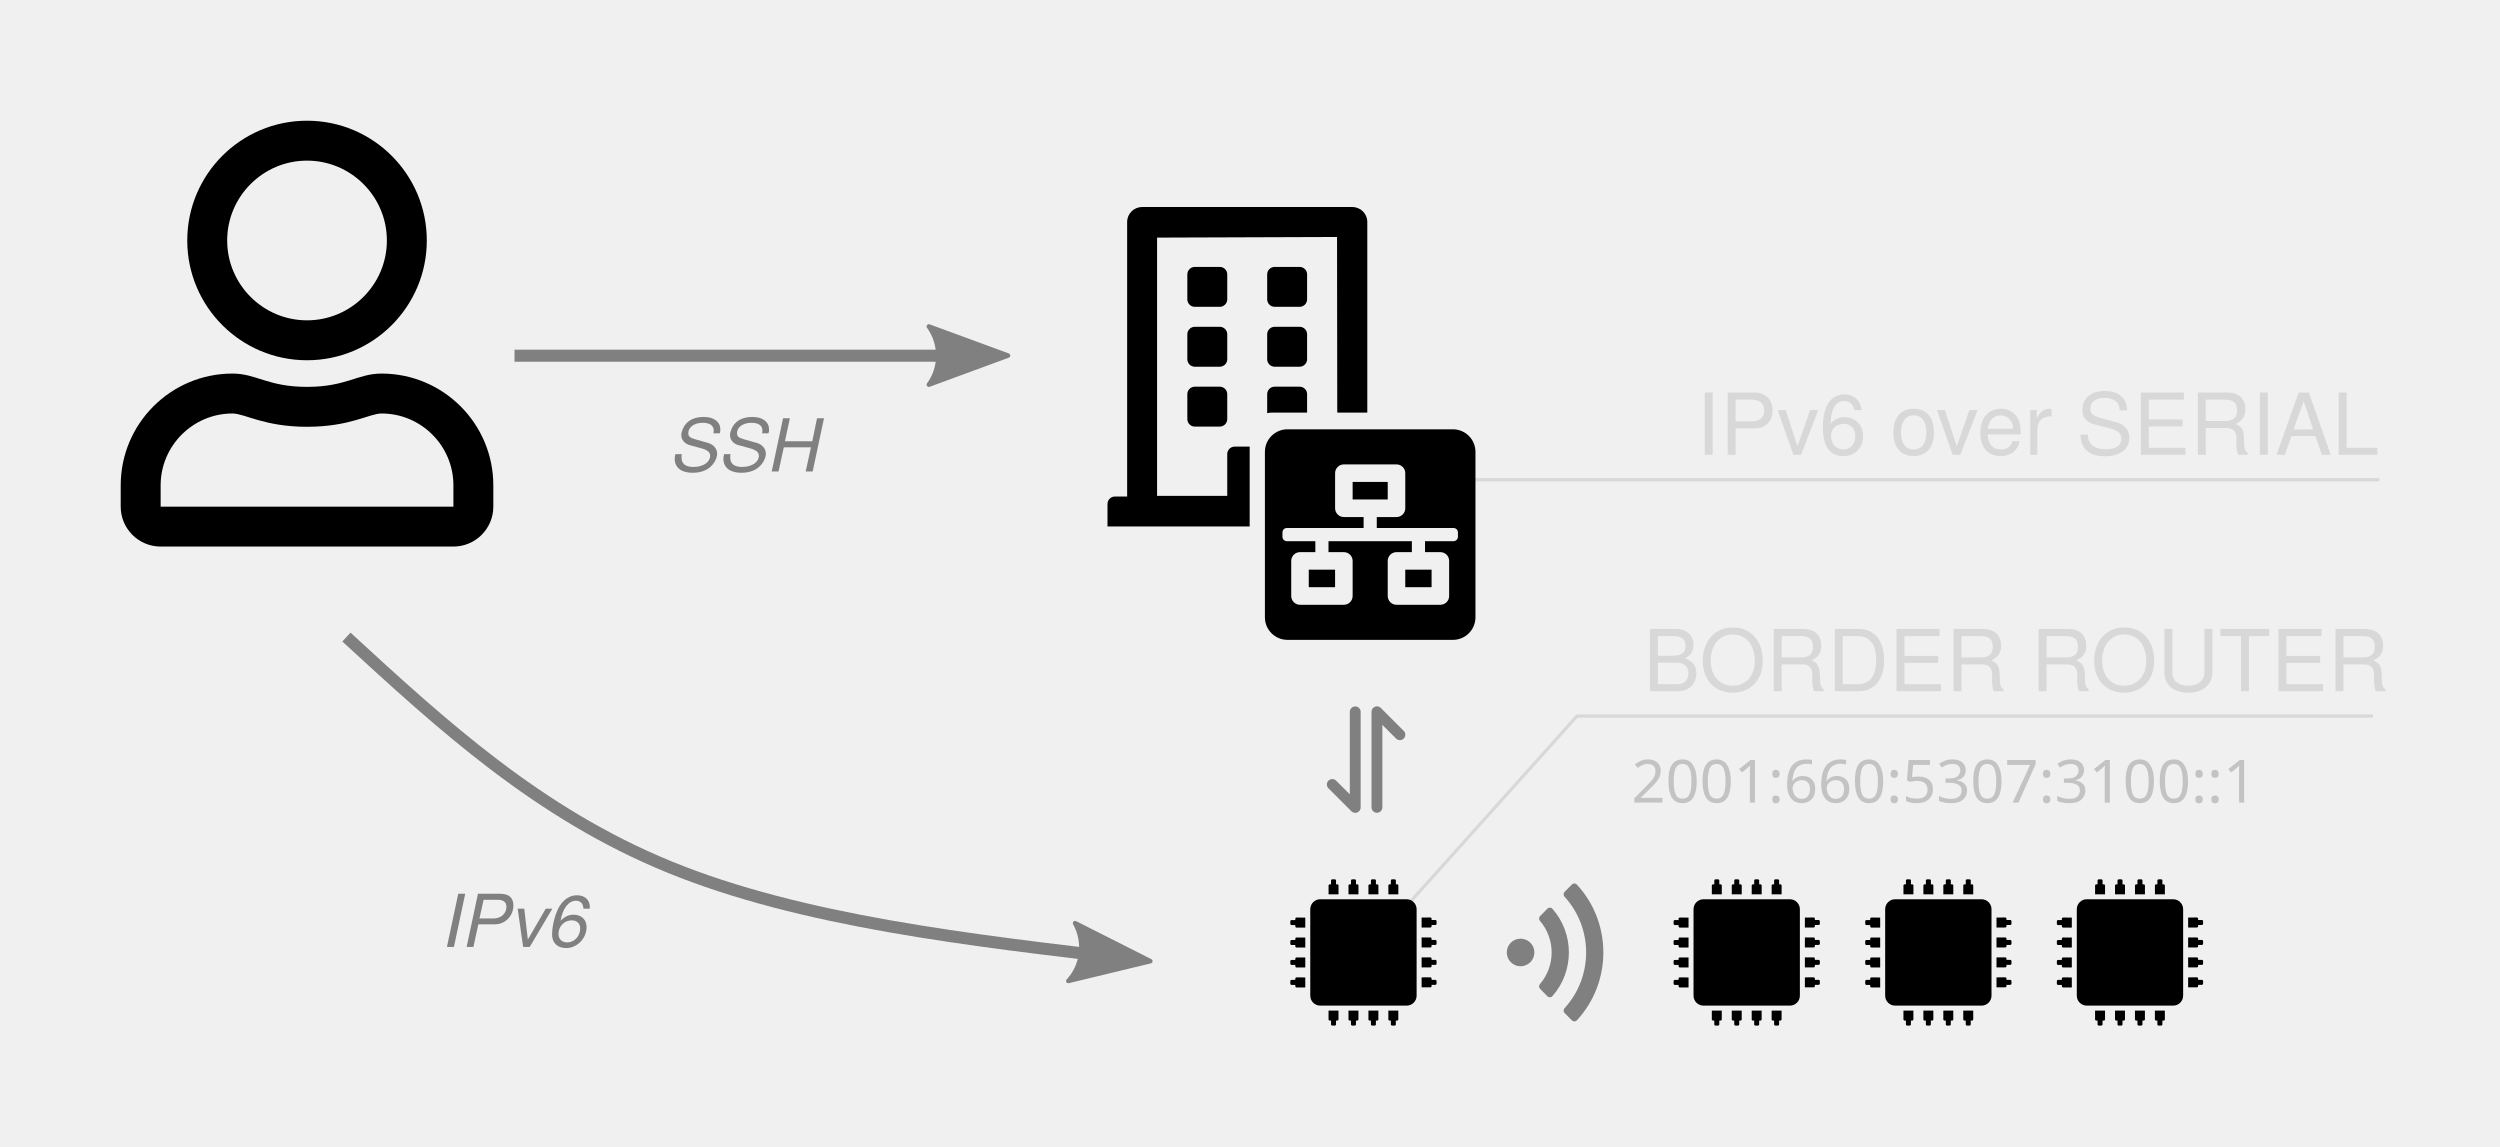
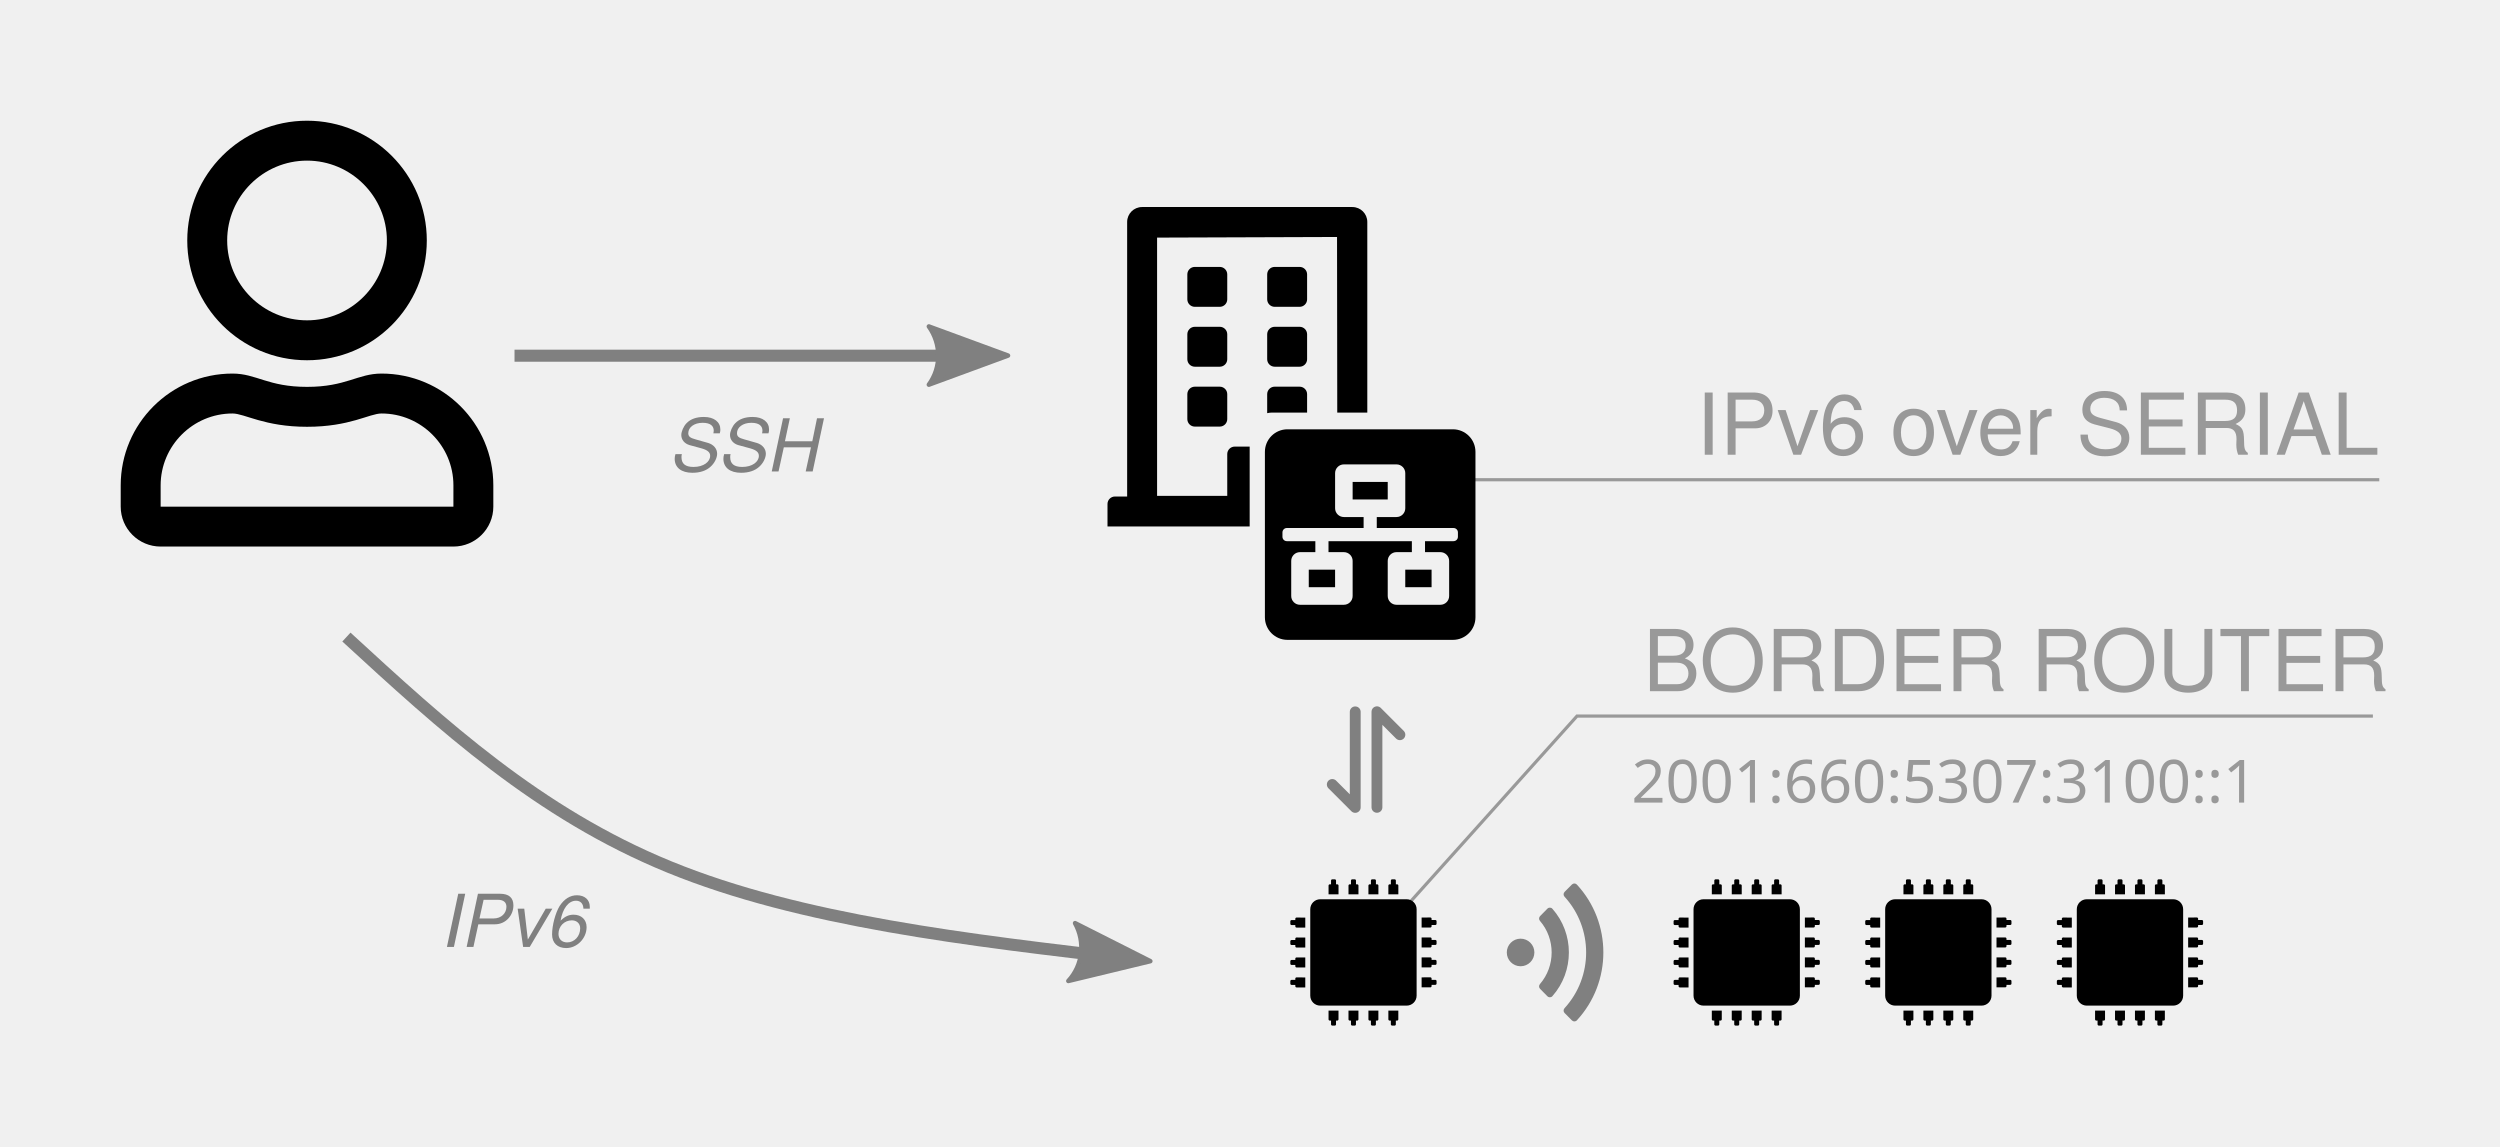
<svg xmlns="http://www.w3.org/2000/svg" width="207.102mm" height="94.962mm" viewBox="0 0 207.102 94.962" version="1.1" id="svg847">
  <defs id="defs841">
    <marker style="overflow:visible" id="marker3396" refX="0" refY="0" orient="auto">
      <path transform="scale(-0.6)" d="M 8.719,4.034 -2.207,0.016 8.719,-4.002 c -1.745,2.372 -1.735,5.617 -6e-7,8.035 z" style="fill:#808080;fill-opacity:1;fill-rule:evenodd;stroke:#808080;stroke-width:0.625;stroke-linejoin:round;stroke-opacity:1" id="path3394" />
    </marker>
    <marker orient="auto" refY="0" refX="0" id="marker3092" style="overflow:visible">
      <path id="path3090" style="fill:#808080;fill-opacity:1;fill-rule:evenodd;stroke:#808080;stroke-width:0.625;stroke-linejoin:round;stroke-opacity:1" d="M 8.719,4.034 -2.207,0.016 8.719,-4.002 c -1.745,2.372 -1.735,5.617 -6e-7,8.035 z" transform="scale(-0.6)" />
    </marker>
    <marker style="overflow:visible" id="marker2588" refX="0" refY="0" orient="auto">
      <path transform="scale(-0.6)" d="M 8.719,4.034 -2.207,0.016 8.719,-4.002 c -1.745,2.372 -1.735,5.617 -6e-7,8.035 z" style="fill:#808080;fill-opacity:1;fill-rule:evenodd;stroke:#808080;stroke-width:0.625;stroke-linejoin:round;stroke-opacity:1" id="path2586" />
    </marker>
    <marker orient="auto" refY="0" refX="0" id="marker2296" style="overflow:visible">
      <path id="path2294" style="fill:#808080;fill-opacity:1;fill-rule:evenodd;stroke:#808080;stroke-width:0.625;stroke-linejoin:round;stroke-opacity:1" d="M 8.719,4.034 -2.207,0.016 8.719,-4.002 c -1.745,2.372 -1.735,5.617 -6e-7,8.035 z" transform="scale(-0.6)" />
    </marker>
    <marker orient="auto" refY="0" refX="0" id="marker1504" style="overflow:visible">
      <path id="path1502" style="fill:#808080;fill-opacity:1;fill-rule:evenodd;stroke:#808080;stroke-width:0.625;stroke-linejoin:round;stroke-opacity:1" d="M 8.719,4.034 -2.207,0.016 8.719,-4.002 c -1.745,2.372 -1.735,5.617 -6e-7,8.035 z" transform="scale(-0.6)" />
    </marker>
    <marker orient="auto" refY="0" refX="0" id="marker2657" style="overflow:visible">
      <path id="path2655" style="fill:#000000;fill-opacity:1;fill-rule:evenodd;stroke:#000000;stroke-width:0.625;stroke-linejoin:round;stroke-opacity:1" d="M 8.719,4.034 -2.207,0.016 8.719,-4.002 c -1.745,2.372 -1.735,5.617 -6e-7,8.035 z" transform="matrix(-1.1,0,0,-1.1,-1.1,0)" />
    </marker>
    <marker orient="auto" refY="0" refX="0" id="Arrow2Lend" style="overflow:visible">
      <path id="path2406" style="fill:#000000;fill-opacity:1;fill-rule:evenodd;stroke:#000000;stroke-width:0.625;stroke-linejoin:round;stroke-opacity:1" d="M 8.719,4.034 -2.207,0.016 8.719,-4.002 c -1.745,2.372 -1.735,5.617 -6e-7,8.035 z" transform="matrix(-1.1,0,0,-1.1,-1.1,0)" />
    </marker>
    <marker orient="auto" refY="0" refX="0" id="EmptyTriangleOutL" style="overflow:visible">
      <path id="path2545" d="M 5.77,0 -2.88,5 V -5 Z" style="fill:#ffffff;fill-rule:evenodd;stroke:#000000;stroke-width:1pt;stroke-opacity:1" transform="matrix(0.8,0,0,0.8,-4.8,0)" />
    </marker>
    <marker orient="auto" refY="0" refX="0" id="TriangleOutL" style="overflow:visible">
      <path id="path2527" d="M 5.77,0 -2.88,5 V -5 Z" style="fill:#000000;fill-opacity:1;fill-rule:evenodd;stroke:#000000;stroke-width:1pt;stroke-opacity:1" transform="scale(0.8)" />
    </marker>
    <marker style="overflow:visible" id="marker2663" refX="0" refY="0" orient="auto">
      <path transform="scale(-0.6)" d="M 8.719,4.034 -2.207,0.016 8.719,-4.002 c -1.745,2.372 -1.735,5.617 -6e-7,8.035 z" style="fill:#808080;fill-opacity:1;fill-rule:evenodd;stroke:#808080;stroke-width:0.625;stroke-linejoin:round;stroke-opacity:1" id="path2661" />
    </marker>
    <marker style="overflow:visible" id="marker2663-9" refX="0" refY="0" orient="auto">
      <path transform="scale(-0.6)" d="M 8.719,4.034 -2.207,0.016 8.719,-4.002 c -1.745,2.372 -1.735,5.617 -6e-7,8.035 z" style="fill:#808080;fill-opacity:1;fill-rule:evenodd;stroke:#808080;stroke-width:0.625;stroke-linejoin:round;stroke-opacity:1" id="path2661-3" />
    </marker>
  </defs>
-   <g id="layer3" style="display:inline;opacity:0.4">
-     <path style="display:inline;fill:none;stroke:#b3b3b3;stroke-width:0.265;stroke-linecap:butt;stroke-linejoin:miter;stroke-miterlimit:4;stroke-dasharray:none;stroke-opacity:1" d="m 196.573,59.322 c 0,0 -65.935,-2e-4 -65.935,-2e-4 0,0 -17.32,19.3 -17.32,19.3" id="path1056" />
-     <text id="text1238" y="57.254" x="136.123" style="font-style:normal;font-variant:normal;font-weight:normal;font-stretch:normal;font-size:7.056px;line-height:1.25;font-family:'Helvetica Neue';-inkscape-font-specification:'Helvetica Neue, Normal';font-variant-ligatures:normal;font-variant-caps:normal;font-variant-numeric:normal;font-feature-settings:normal;text-align:start;letter-spacing:0px;word-spacing:0px;writing-mode:lr-tb;text-anchor:start;display:inline;fill:#b3b3b3;fill-opacity:1;stroke:none;stroke-width:0.265" xml:space="preserve">
-       <tspan style="stroke-width:0.265" id="tspan1240" x="136.123" y="57.254">BORDER ROUTER</tspan>
+   <g id="layer3" style="display:inline;opacity:1">
+     <path style="display:inline;fill:none;stroke:#999999;stroke-width:0.265;stroke-linecap:butt;stroke-linejoin:miter;stroke-miterlimit:4;stroke-dasharray:none;stroke-opacity:1" d="m 196.573,59.322 c 0,0 -65.935,-2e-4 -65.935,-2e-4 0,0 -17.32,19.3 -17.32,19.3" id="path1056" />
+     <text id="text1238" y="57.254" x="136.123" style="font-style:normal;font-variant:normal;font-weight:normal;font-stretch:normal;font-size:7.056px;line-height:1.25;font-family:'Helvetica Neue';-inkscape-font-specification:'Helvetica Neue, Normal';font-variant-ligatures:normal;font-variant-caps:normal;font-variant-numeric:normal;font-feature-settings:normal;text-align:start;letter-spacing:0px;word-spacing:0px;writing-mode:lr-tb;text-anchor:start;display:inline;fill:#999999;fill-opacity:1;stroke:none;stroke-width:0.265;" xml:space="preserve">
+       <tspan style="stroke-width:0.265;fill:#999999;" id="tspan1240" x="136.123" y="57.254">BORDER ROUTER</tspan>
    </text>
-     <text xml:space="preserve" style="font-style:normal;font-variant:normal;font-weight:normal;font-stretch:normal;font-size:7.056px;line-height:1.25;font-family:'Helvetica Neue';-inkscape-font-specification:'Helvetica Neue, Normal';font-variant-ligatures:normal;font-variant-caps:normal;font-variant-numeric:normal;font-feature-settings:normal;text-align:start;letter-spacing:0px;word-spacing:0px;writing-mode:lr-tb;text-anchor:start;display:inline;fill:#808080;fill-opacity:1;stroke:none;stroke-width:0.265" x="135.156" y="66.486" id="text920">
-       <tspan id="tspan918" y="66.486" x="135.156" style="font-style:normal;font-variant:normal;font-weight:normal;font-stretch:normal;font-size:4.939px;font-family:Monaco;-inkscape-font-specification:'Monaco, Normal';font-variant-ligatures:normal;font-variant-caps:normal;font-variant-numeric:normal;font-feature-settings:normal;text-align:start;writing-mode:lr-tb;text-anchor:start;fill:#808080;stroke-width:0.265">2001:660:5307:3100::1</tspan>
+     <text xml:space="preserve" style="font-style:normal;font-variant:normal;font-weight:normal;font-stretch:normal;font-size:7.056px;line-height:1.25;font-family:'Helvetica Neue';-inkscape-font-specification:'Helvetica Neue, Normal';font-variant-ligatures:normal;font-variant-caps:normal;font-variant-numeric:normal;font-feature-settings:normal;text-align:start;letter-spacing:0px;word-spacing:0px;writing-mode:lr-tb;text-anchor:start;display:inline;fill:#999999;fill-opacity:1;stroke:none;stroke-width:0.265;" x="135.156" y="66.486" id="text920">
+       <tspan id="tspan918" y="66.486" x="135.156" style="font-style:normal;font-variant:normal;font-weight:normal;font-stretch:normal;font-size:4.939px;font-family:Monaco;-inkscape-font-specification:'Monaco, Normal';font-variant-ligatures:normal;font-variant-caps:normal;font-variant-numeric:normal;font-feature-settings:normal;text-align:start;writing-mode:lr-tb;text-anchor:start;fill:#999999;stroke-width:0.265;">2001:660:5307:3100::1</tspan>
    </text>
-     <path id="path1048" d="m 197.102,39.743 c 0,0 -65.935,-2e-4 -65.935,-2e-4 0,0 -9.911,0 -9.911,0" style="display:inline;fill:none;stroke:#b3b3b3;stroke-width:0.265;stroke-linecap:butt;stroke-linejoin:miter;stroke-miterlimit:4;stroke-dasharray:none;stroke-opacity:1" />
-     <text xml:space="preserve" style="font-style:normal;font-variant:normal;font-weight:normal;font-stretch:normal;font-size:7.056px;line-height:1.25;font-family:'Helvetica Neue';-inkscape-font-specification:'Helvetica Neue, Normal';font-variant-ligatures:normal;font-variant-caps:normal;font-variant-numeric:normal;font-feature-settings:normal;text-align:start;letter-spacing:0px;word-spacing:0px;writing-mode:lr-tb;text-anchor:start;display:inline;fill:#b3b3b3;fill-opacity:1;stroke:none;stroke-width:0.265" x="140.521" y="37.675" id="text1055">
-       <tspan y="37.675" x="140.521" id="tspan1053" style="fill:#b3b3b3;stroke-width:0.265">IPv6 over SERIAL</tspan>
+     <path id="path1048" d="m 197.102,39.743 c 0,0 -65.935,-2e-4 -65.935,-2e-4 0,0 -9.911,0 -9.911,0" style="display:inline;fill:none;stroke:#999999;stroke-width:0.265;stroke-linecap:butt;stroke-linejoin:miter;stroke-miterlimit:4;stroke-dasharray:none;stroke-opacity:1" />
+     <text xml:space="preserve" style="font-style:normal;font-variant:normal;font-weight:normal;font-stretch:normal;font-size:7.056px;line-height:1.25;font-family:'Helvetica Neue';-inkscape-font-specification:'Helvetica Neue, Normal';font-variant-ligatures:normal;font-variant-caps:normal;font-variant-numeric:normal;font-feature-settings:normal;text-align:start;letter-spacing:0px;word-spacing:0px;writing-mode:lr-tb;text-anchor:start;display:inline;fill:#999999;fill-opacity:1;stroke:none;stroke-width:0.265;" x="140.521" y="37.675" id="text1055">
+       <tspan y="37.675" x="140.521" id="tspan1053" style="fill:#999999;stroke-width:0.265;">IPv6 over SERIAL</tspan>
    </text>
  </g>
  <g id="layer1" transform="translate(-27.48254,-179.9123)" style="display:inline">
    <path id="path998" d="m 59.09,210.859 c -1.977,0 -2.928,1.102 -6.174,1.102 -3.245,0 -4.189,-1.102 -6.174,-1.102 -5.113,0 -9.26,4.148 -9.26,9.26 v 1.764 c 0,1.826 1.481,3.307 3.307,3.307 h 24.254 c 1.826,0 3.307,-1.481 3.307,-3.307 v -1.764 c 0,-5.113 -4.148,-9.26 -9.26,-9.26 z m 5.953,11.024 H 40.79 v -1.764 c 0,-3.28 2.673,-5.953 5.953,-5.953 1.006,0 2.639,1.102 6.174,1.102 3.562,0 5.161,-1.102 6.174,-1.102 3.28,0 5.953,2.673 5.953,5.953 z M 52.917,209.756 c 5.478,0 9.922,-4.444 9.922,-9.922 0,-5.478 -4.444,-9.922 -9.922,-9.922 -5.478,0 -9.922,4.444 -9.922,9.922 0,5.478 4.444,9.922 9.922,9.922 z m 0,-16.537 c 3.645,0 6.615,2.97 6.615,6.615 0,3.645 -2.97,6.615 -6.615,6.615 -3.645,0 -6.615,-2.97 -6.615,-6.615 0,-3.645 2.97,-6.615 6.615,-6.615 z" style="fill:currentColor;stroke-width:0.069" />
    <path id="path1040" d="m 137.85,252.756 c -0.057,0 -0.103,0.047 -0.103,0.104 v 0.31 h -0.103 c -0.057,0 -0.103,0.047 -0.103,0.104 v 0.723 h 0.826 v -0.723 c 0,-0.058 -0.046,-0.104 -0.103,-0.104 h -0.103 v -0.31 c 0,-0.058 -0.046,-0.103 -0.103,-0.103 z m 1.652,0 c -0.057,0 -0.103,0.047 -0.103,0.104 v 0.31 h -0.103 c -0.057,0 -0.103,0.047 -0.103,0.104 v 0.723 h 0.826 v -0.723 c 0,-0.058 -0.046,-0.104 -0.103,-0.104 h -0.103 v -0.31 c 0,-0.058 -0.046,-0.103 -0.103,-0.103 z m 1.652,0 c -0.057,0 -0.103,0.047 -0.103,0.104 v 0.31 h -0.103 c -0.057,0 -0.103,0.047 -0.103,0.104 v 0.723 h 0.826 v -0.723 c 0,-0.058 -0.046,-0.104 -0.103,-0.104 h -0.103 v -0.31 c 0,-0.058 -0.046,-0.103 -0.103,-0.103 z m 1.652,0 c -0.057,0 -0.103,0.047 -0.103,0.104 v 0.31 h -0.103 c -0.057,0 -0.103,0.047 -0.103,0.104 v 0.723 h 0.826 v -0.723 c 0,-0.058 -0.046,-0.104 -0.103,-0.104 h -0.103 v -0.31 c 0,-0.058 -0.046,-0.103 -0.103,-0.103 z m -5.954,1.651 c -0.456,0 -0.826,0.37 -0.826,0.826 v 7.16 c 0,0.456 0.37,0.826 0.826,0.826 h 7.158 c 0.456,0 0.826,-0.37 0.826,-0.826 v -7.16 c 0,-0.456 -0.37,-0.826 -0.826,-0.826 z m -1.962,1.515 c -0.057,0 -0.103,0.047 -0.103,0.104 v 0.104 h -0.31 c -0.057,0 -0.103,0.047 -0.103,0.104 v 0.207 c 0,0.058 0.046,0.104 0.103,0.104 h 0.31 v 0.104 c 0,0.058 0.046,0.104 0.103,0.104 h 0.723 v -0.826 z m 10.36,0 v 0.826 h 0.723 c 0.057,0 0.103,-0.047 0.103,-0.104 v -0.104 h 0.31 c 0.057,0 0.103,-0.047 0.103,-0.104 v -0.207 c 0,-0.058 -0.046,-0.104 -0.103,-0.104 h -0.31 v -0.104 c 0,-0.058 -0.046,-0.104 -0.103,-0.104 z m -10.36,1.653 c -0.057,0 -0.103,0.047 -0.103,0.105 v 0.104 h -0.31 c -0.057,0 -0.103,0.047 -0.103,0.104 v 0.206 c 0,0.058 0.046,0.104 0.103,0.104 h 0.31 v 0.104 c 0,0.058 0.046,0.104 0.103,0.104 h 0.723 v -0.826 z m 10.36,0 v 0.826 h 0.723 c 0.057,0 0.103,-0.047 0.103,-0.104 v -0.104 h 0.31 c 0.057,0 0.103,-0.047 0.103,-0.104 v -0.207 c 0,-0.058 -0.046,-0.104 -0.103,-0.104 h -0.31 v -0.104 c 0,-0.058 -0.046,-0.104 -0.103,-0.104 z m -10.36,1.652 c -0.057,0 -0.103,0.047 -0.103,0.104 v 0.104 h -0.31 c -0.057,0 -0.103,0.047 -0.103,0.104 v 0.206 c 0,0.058 0.046,0.104 0.103,0.104 h 0.31 v 0.104 c 0,0.058 0.046,0.104 0.103,0.104 h 0.723 v -0.826 z m 10.36,0 v 0.826 h 0.723 c 0.057,0 0.103,-0.047 0.103,-0.104 v -0.104 h 0.31 c 0.057,0 0.103,-0.047 0.103,-0.105 v -0.207 c 0,-0.058 -0.046,-0.104 -0.103,-0.104 h -0.31 v -0.103 c 0,-0.058 -0.046,-0.104 -0.103,-0.104 z m -10.36,1.652 c -0.057,0 -0.103,0.047 -0.103,0.104 v 0.104 h -0.31 c -0.057,0 -0.103,0.047 -0.103,0.104 v 0.207 c 0,0.058 0.046,0.105 0.103,0.105 h 0.31 v 0.105 c 0,0.058 0.046,0.104 0.103,0.104 h 0.723 v -0.826 z m 10.36,0 v 0.826 h 0.723 c 0.057,0 0.103,-0.047 0.103,-0.104 v -0.104 h 0.31 c 0.057,0 0.103,-0.047 0.103,-0.104 v -0.206 c 0,-0.058 -0.046,-0.104 -0.103,-0.104 h -0.31 v -0.104 c 0,-0.058 -0.046,-0.104 -0.103,-0.104 z m -7.71,2.753 v 0.723 c 0,0.058 0.046,0.104 0.103,0.104 h 0.103 v 0.31 c 0,0.058 0.046,0.104 0.103,0.104 h 0.207 c 0.057,0 0.103,-0.047 0.103,-0.104 v -0.31 h 0.103 c 0.057,0 0.103,-0.047 0.103,-0.104 v -0.723 z m 1.652,0 v 0.723 c 0,0.058 0.046,0.104 0.103,0.104 h 0.103 v 0.31 c 0,0.058 0.046,0.104 0.103,0.104 h 0.207 c 0.057,0 0.103,-0.047 0.103,-0.104 v -0.31 h 0.103 c 0.057,0 0.103,-0.047 0.103,-0.104 v -0.723 z m 1.652,0 v 0.723 c 0,0.058 0.046,0.104 0.103,0.104 h 0.103 v 0.31 c 0,0.058 0.046,0.104 0.103,0.104 h 0.207 c 0.057,0 0.103,-0.047 0.103,-0.104 v -0.31 h 0.103 c 0.057,0 0.103,-0.047 0.103,-0.104 v -0.723 z m 1.652,0 v 0.723 c 0,0.058 0.046,0.104 0.103,0.104 h 0.103 v 0.31 c 0,0.058 0.046,0.104 0.103,0.104 h 0.207 c 0.057,0 0.103,-0.047 0.103,-0.104 v -0.31 h 0.103 c 0.057,0 0.103,-0.047 0.103,-0.104 v -0.723 z" style="display:inline;opacity:1;fill:currentColor;stroke-width:0.017" />
    <path style="display:inline;fill:currentColor;stroke-width:0.265" d="m 139.511,197.063 c 0.687,0 1.24,0.553 1.24,1.24 v 15.788 h -2.489 l -0.018,-14.547 -14.908,0.052 v 21.394 h 5.813 v -3.462 c 0,-0.341 0.279,-0.62 0.62,-0.62 h 1.237 v 6.615 h -11.778 v -1.86 c 0,-0.341 0.279,-0.62 0.62,-0.62 h 1.008 V 198.303 c 0,-0.687 0.553,-1.24 1.24,-1.24 z m -4.367,4.96 c 0.341,0 0.62,0.279 0.62,0.62 v 2.067 c 0,0.341 -0.279,0.62 -0.62,0.62 h -2.067 c -0.341,0 -0.62,-0.279 -0.62,-0.62 v -2.067 c 0,-0.341 0.279,-0.62 0.62,-0.62 z m -6.615,0 c 0.341,0 0.62,0.279 0.62,0.62 v 2.067 c 0,0.341 -0.279,0.62 -0.62,0.62 h -2.067 c -0.341,0 -0.62,-0.279 -0.62,-0.62 v -2.067 c 0,-0.341 0.279,-0.62 0.62,-0.62 z m 6.615,4.961 c 0.341,0 0.62,0.279 0.62,0.62 v 2.067 c 0,0.341 -0.279,0.62 -0.62,0.62 h -2.067 c -0.341,0 -0.62,-0.279 -0.62,-0.62 v -2.067 c 0,-0.341 0.279,-0.62 0.62,-0.62 z m -6.615,0 c 0.341,0 0.62,0.279 0.62,0.62 v 2.067 c 0,0.341 -0.279,0.62 -0.62,0.62 h -2.067 c -0.341,0 -0.62,-0.279 -0.62,-0.62 v -2.067 c 0,-0.341 0.279,-0.62 0.62,-0.62 z m 6.615,4.961 c 0.341,0 0.62,0.279 0.62,0.62 v 1.525 H 132.876 c -0.144,0 -0.284,0.018 -0.419,0.049 v -1.575 c 0,-0.341 0.279,-0.62 0.62,-0.62 z m -6.615,0 c 0.341,0 0.62,0.279 0.62,0.62 v 2.067 c 0,0.341 -0.279,0.62 -0.62,0.62 h -2.067 c -0.341,0 -0.62,-0.279 -0.62,-0.62 v -2.067 c 0,-0.341 0.279,-0.62 0.62,-0.62 z" id="path1037" />
    <path style="display:inline;opacity:1;fill:currentColor;stroke-width:0.017" d="m 201.35,252.756 c -0.057,0 -0.103,0.047 -0.103,0.104 v 0.31 h -0.103 c -0.057,0 -0.103,0.047 -0.103,0.104 v 0.723 h 0.826 v -0.723 c 0,-0.058 -0.046,-0.104 -0.103,-0.104 h -0.103 v -0.31 c 0,-0.058 -0.046,-0.103 -0.103,-0.103 z m 1.652,0 c -0.057,0 -0.103,0.047 -0.103,0.104 v 0.31 h -0.103 c -0.057,0 -0.103,0.047 -0.103,0.104 v 0.723 h 0.826 v -0.723 c 0,-0.058 -0.046,-0.104 -0.103,-0.104 h -0.103 v -0.31 c 0,-0.058 -0.046,-0.103 -0.103,-0.103 z m 1.652,0 c -0.057,0 -0.103,0.047 -0.103,0.104 v 0.31 h -0.103 c -0.057,0 -0.103,0.047 -0.103,0.104 v 0.723 h 0.826 v -0.723 c 0,-0.058 -0.046,-0.104 -0.103,-0.104 h -0.103 v -0.31 c 0,-0.058 -0.046,-0.103 -0.103,-0.103 z m 1.652,0 c -0.057,0 -0.103,0.047 -0.103,0.104 v 0.31 h -0.103 c -0.057,0 -0.103,0.047 -0.103,0.104 v 0.723 h 0.826 v -0.723 c 0,-0.058 -0.046,-0.104 -0.103,-0.104 h -0.103 v -0.31 c 0,-0.058 -0.046,-0.103 -0.103,-0.103 z m -5.954,1.651 c -0.456,0 -0.826,0.37 -0.826,0.826 v 7.16 c 0,0.456 0.37,0.826 0.826,0.826 h 7.158 c 0.456,0 0.826,-0.37 0.826,-0.826 v -7.16 c 0,-0.456 -0.37,-0.826 -0.826,-0.826 z m -1.962,1.515 c -0.057,0 -0.103,0.047 -0.103,0.104 v 0.104 h -0.31 c -0.057,0 -0.103,0.047 -0.103,0.104 v 0.207 c 0,0.058 0.046,0.104 0.103,0.104 h 0.31 v 0.104 c 0,0.058 0.046,0.104 0.103,0.104 h 0.723 v -0.826 z m 10.36,0 v 0.826 h 0.723 c 0.057,0 0.103,-0.047 0.103,-0.104 v -0.104 h 0.31 c 0.057,0 0.103,-0.047 0.103,-0.104 v -0.207 c 0,-0.058 -0.046,-0.104 -0.103,-0.104 h -0.31 v -0.104 c 0,-0.058 -0.046,-0.104 -0.103,-0.104 z m -10.36,1.653 c -0.057,0 -0.103,0.047 -0.103,0.105 v 0.104 h -0.31 c -0.057,0 -0.103,0.047 -0.103,0.104 v 0.206 c 0,0.058 0.046,0.104 0.103,0.104 h 0.31 v 0.104 c 0,0.058 0.046,0.104 0.103,0.104 h 0.723 v -0.826 z m 10.36,0 v 0.826 h 0.723 c 0.057,0 0.103,-0.047 0.103,-0.104 v -0.104 h 0.31 c 0.057,0 0.103,-0.047 0.103,-0.104 v -0.207 c 0,-0.058 -0.046,-0.104 -0.103,-0.104 h -0.31 v -0.104 c 0,-0.058 -0.046,-0.104 -0.103,-0.104 z m -10.36,1.652 c -0.057,0 -0.103,0.047 -0.103,0.104 v 0.104 h -0.31 c -0.057,0 -0.103,0.047 -0.103,0.104 v 0.206 c 0,0.058 0.046,0.104 0.103,0.104 h 0.31 v 0.104 c 0,0.058 0.046,0.104 0.103,0.104 h 0.723 v -0.826 z m 10.36,0 v 0.826 h 0.723 c 0.057,0 0.103,-0.047 0.103,-0.104 v -0.104 h 0.31 c 0.057,0 0.103,-0.047 0.103,-0.105 v -0.207 c 0,-0.058 -0.046,-0.104 -0.103,-0.104 h -0.31 v -0.103 c 0,-0.058 -0.046,-0.104 -0.103,-0.104 z m -10.36,1.652 c -0.057,0 -0.103,0.047 -0.103,0.104 v 0.104 h -0.31 c -0.057,0 -0.103,0.047 -0.103,0.104 v 0.207 c 0,0.058 0.046,0.105 0.103,0.105 h 0.31 v 0.105 c 0,0.058 0.046,0.104 0.103,0.104 h 0.723 v -0.826 z m 10.36,0 v 0.826 h 0.723 c 0.057,0 0.103,-0.047 0.103,-0.104 v -0.104 h 0.31 c 0.057,0 0.103,-0.047 0.103,-0.104 v -0.206 c 0,-0.058 -0.046,-0.104 -0.103,-0.104 h -0.31 v -0.104 c 0,-0.058 -0.046,-0.104 -0.103,-0.104 z m -7.71,2.753 v 0.723 c 0,0.058 0.046,0.104 0.103,0.104 h 0.103 v 0.31 c 0,0.058 0.046,0.104 0.103,0.104 h 0.207 c 0.057,0 0.103,-0.047 0.103,-0.104 v -0.31 h 0.103 c 0.057,0 0.103,-0.047 0.103,-0.104 v -0.723 z m 1.652,0 v 0.723 c 0,0.058 0.046,0.104 0.103,0.104 h 0.103 v 0.31 c 0,0.058 0.046,0.104 0.103,0.104 h 0.207 c 0.057,0 0.103,-0.047 0.103,-0.104 v -0.31 h 0.103 c 0.057,0 0.103,-0.047 0.103,-0.104 v -0.723 z m 1.652,0 v 0.723 c 0,0.058 0.046,0.104 0.103,0.104 h 0.103 v 0.31 c 0,0.058 0.046,0.104 0.103,0.104 h 0.207 c 0.057,0 0.103,-0.047 0.103,-0.104 v -0.31 h 0.103 c 0.057,0 0.103,-0.047 0.103,-0.104 v -0.723 z m 1.652,0 v 0.723 c 0,0.058 0.046,0.104 0.103,0.104 h 0.103 v 0.31 c 0,0.058 0.046,0.104 0.103,0.104 h 0.207 c 0.057,0 0.103,-0.047 0.103,-0.104 v -0.31 h 0.103 c 0.057,0 0.103,-0.047 0.103,-0.104 v -0.723 z" id="path1049" />
    <path style="display:inline;opacity:1;fill:currentColor;stroke-width:0.017" d="m 169.6,252.756 c -0.057,0 -0.103,0.047 -0.103,0.104 v 0.31 h -0.103 c -0.057,0 -0.103,0.047 -0.103,0.104 v 0.723 h 0.826 v -0.723 c 0,-0.058 -0.046,-0.104 -0.103,-0.104 h -0.103 v -0.31 c 0,-0.058 -0.046,-0.103 -0.103,-0.103 z m 1.652,0 c -0.057,0 -0.103,0.047 -0.103,0.104 v 0.31 h -0.103 c -0.057,0 -0.103,0.047 -0.103,0.104 v 0.723 h 0.826 v -0.723 c 0,-0.058 -0.046,-0.104 -0.103,-0.104 h -0.103 v -0.31 c 0,-0.058 -0.046,-0.103 -0.103,-0.103 z m 1.652,0 c -0.057,0 -0.103,0.047 -0.103,0.104 v 0.31 h -0.103 c -0.057,0 -0.103,0.047 -0.103,0.104 v 0.723 h 0.826 v -0.723 c 0,-0.058 -0.046,-0.104 -0.103,-0.104 h -0.103 v -0.31 c 0,-0.058 -0.046,-0.103 -0.103,-0.103 z m 1.652,0 c -0.057,0 -0.103,0.047 -0.103,0.104 v 0.31 h -0.103 c -0.057,0 -0.103,0.047 -0.103,0.104 v 0.723 h 0.826 v -0.723 c 0,-0.058 -0.046,-0.104 -0.103,-0.104 h -0.103 v -0.31 c 0,-0.058 -0.046,-0.103 -0.103,-0.103 z m -5.954,1.651 c -0.456,0 -0.826,0.37 -0.826,0.826 v 7.16 c 0,0.456 0.37,0.826 0.826,0.826 h 7.158 c 0.456,0 0.826,-0.37 0.826,-0.826 v -7.16 c 0,-0.456 -0.37,-0.826 -0.826,-0.826 z m -1.962,1.515 c -0.057,0 -0.103,0.047 -0.103,0.104 v 0.104 h -0.31 c -0.057,0 -0.103,0.047 -0.103,0.104 v 0.207 c 0,0.058 0.046,0.104 0.103,0.104 h 0.31 v 0.104 c 0,0.058 0.046,0.104 0.103,0.104 h 0.723 v -0.826 z m 10.36,0 v 0.826 h 0.723 c 0.057,0 0.103,-0.047 0.103,-0.104 v -0.104 h 0.31 c 0.057,0 0.103,-0.047 0.103,-0.104 v -0.207 c 0,-0.058 -0.046,-0.104 -0.103,-0.104 h -0.31 v -0.104 c 0,-0.058 -0.046,-0.104 -0.103,-0.104 z m -10.36,1.653 c -0.057,0 -0.103,0.047 -0.103,0.105 v 0.104 h -0.31 c -0.057,0 -0.103,0.047 -0.103,0.104 v 0.206 c 0,0.058 0.046,0.104 0.103,0.104 h 0.31 v 0.104 c 0,0.058 0.046,0.104 0.103,0.104 h 0.723 v -0.826 z m 10.36,0 v 0.826 h 0.723 c 0.057,0 0.103,-0.047 0.103,-0.104 v -0.104 h 0.31 c 0.057,0 0.103,-0.047 0.103,-0.104 v -0.207 c 0,-0.058 -0.046,-0.104 -0.103,-0.104 h -0.31 v -0.104 c 0,-0.058 -0.046,-0.104 -0.103,-0.104 z m -10.36,1.652 c -0.057,0 -0.103,0.047 -0.103,0.104 v 0.104 h -0.31 c -0.057,0 -0.103,0.047 -0.103,0.104 v 0.206 c 0,0.058 0.046,0.104 0.103,0.104 h 0.31 v 0.104 c 0,0.058 0.046,0.104 0.103,0.104 h 0.723 v -0.826 z m 10.36,0 v 0.826 h 0.723 c 0.057,0 0.103,-0.047 0.103,-0.104 v -0.104 h 0.31 c 0.057,0 0.103,-0.047 0.103,-0.105 v -0.207 c 0,-0.058 -0.046,-0.104 -0.103,-0.104 h -0.31 v -0.103 c 0,-0.058 -0.046,-0.104 -0.103,-0.104 z m -10.36,1.652 c -0.057,0 -0.103,0.047 -0.103,0.104 v 0.104 h -0.31 c -0.057,0 -0.103,0.047 -0.103,0.104 v 0.207 c 0,0.058 0.046,0.105 0.103,0.105 h 0.31 v 0.105 c 0,0.058 0.046,0.104 0.103,0.104 h 0.723 v -0.826 z m 10.36,0 v 0.826 h 0.723 c 0.057,0 0.103,-0.047 0.103,-0.104 v -0.104 h 0.31 c 0.057,0 0.103,-0.047 0.103,-0.104 v -0.206 c 0,-0.058 -0.046,-0.104 -0.103,-0.104 h -0.31 v -0.104 c 0,-0.058 -0.046,-0.104 -0.103,-0.104 z m -7.71,2.753 v 0.723 c 0,0.058 0.046,0.104 0.103,0.104 h 0.103 v 0.31 c 0,0.058 0.046,0.104 0.103,0.104 h 0.207 c 0.057,0 0.103,-0.047 0.103,-0.104 v -0.31 h 0.103 c 0.057,0 0.103,-0.047 0.103,-0.104 v -0.723 z m 1.652,0 v 0.723 c 0,0.058 0.046,0.104 0.103,0.104 h 0.103 v 0.31 c 0,0.058 0.046,0.104 0.103,0.104 h 0.207 c 0.057,0 0.103,-0.047 0.103,-0.104 v -0.31 h 0.103 c 0.057,0 0.103,-0.047 0.103,-0.104 v -0.723 z m 1.652,0 v 0.723 c 0,0.058 0.046,0.104 0.103,0.104 h 0.103 v 0.31 c 0,0.058 0.046,0.104 0.103,0.104 h 0.207 c 0.057,0 0.103,-0.047 0.103,-0.104 v -0.31 h 0.103 c 0.057,0 0.103,-0.047 0.103,-0.104 v -0.723 z m 1.652,0 v 0.723 c 0,0.058 0.046,0.104 0.103,0.104 h 0.103 v 0.31 c 0,0.058 0.046,0.104 0.103,0.104 h 0.207 c 0.057,0 0.103,-0.047 0.103,-0.104 v -0.31 h 0.103 c 0.057,0 0.103,-0.047 0.103,-0.104 v -0.723 z" id="path1053" />
    <path id="path1055" d="m 185.475,252.756 c -0.057,0 -0.103,0.047 -0.103,0.104 v 0.31 h -0.103 c -0.057,0 -0.103,0.047 -0.103,0.104 v 0.723 h 0.826 v -0.723 c 0,-0.058 -0.046,-0.104 -0.103,-0.104 h -0.103 v -0.31 c 0,-0.058 -0.046,-0.103 -0.103,-0.103 z m 1.652,0 c -0.057,0 -0.103,0.047 -0.103,0.104 v 0.31 h -0.103 c -0.057,0 -0.103,0.047 -0.103,0.104 v 0.723 h 0.826 v -0.723 c 0,-0.058 -0.046,-0.104 -0.103,-0.104 h -0.103 v -0.31 c 0,-0.058 -0.046,-0.103 -0.103,-0.103 z m 1.652,0 c -0.057,0 -0.103,0.047 -0.103,0.104 v 0.31 h -0.103 c -0.057,0 -0.103,0.047 -0.103,0.104 v 0.723 h 0.826 v -0.723 c 0,-0.058 -0.046,-0.104 -0.103,-0.104 h -0.103 v -0.31 c 0,-0.058 -0.046,-0.103 -0.103,-0.103 z m 1.652,0 c -0.057,0 -0.103,0.047 -0.103,0.104 v 0.31 h -0.103 c -0.057,0 -0.103,0.047 -0.103,0.104 v 0.723 h 0.826 v -0.723 c 0,-0.058 -0.046,-0.104 -0.103,-0.104 h -0.103 v -0.31 c 0,-0.058 -0.046,-0.103 -0.103,-0.103 z m -5.954,1.651 c -0.456,0 -0.826,0.37 -0.826,0.826 v 7.16 c 0,0.456 0.37,0.826 0.826,0.826 h 7.158 c 0.456,0 0.826,-0.37 0.826,-0.826 v -7.16 c 0,-0.456 -0.37,-0.826 -0.826,-0.826 z m -1.962,1.515 c -0.057,0 -0.103,0.047 -0.103,0.104 v 0.104 h -0.31 c -0.057,0 -0.103,0.047 -0.103,0.104 v 0.207 c 0,0.058 0.046,0.104 0.103,0.104 h 0.31 v 0.104 c 0,0.058 0.046,0.104 0.103,0.104 h 0.723 v -0.826 z m 10.36,0 v 0.826 h 0.723 c 0.057,0 0.103,-0.047 0.103,-0.104 v -0.104 h 0.31 c 0.057,0 0.103,-0.047 0.103,-0.104 v -0.207 c 0,-0.058 -0.046,-0.104 -0.103,-0.104 h -0.31 v -0.104 c 0,-0.058 -0.046,-0.104 -0.103,-0.104 z m -10.36,1.653 c -0.057,0 -0.103,0.047 -0.103,0.105 v 0.104 h -0.31 c -0.057,0 -0.103,0.047 -0.103,0.104 v 0.206 c 0,0.058 0.046,0.104 0.103,0.104 h 0.31 v 0.104 c 0,0.058 0.046,0.104 0.103,0.104 h 0.723 v -0.826 z m 10.36,0 v 0.826 h 0.723 c 0.057,0 0.103,-0.047 0.103,-0.104 v -0.104 h 0.31 c 0.057,0 0.103,-0.047 0.103,-0.104 v -0.207 c 0,-0.058 -0.046,-0.104 -0.103,-0.104 h -0.31 v -0.104 c 0,-0.058 -0.046,-0.104 -0.103,-0.104 z m -10.36,1.652 c -0.057,0 -0.103,0.047 -0.103,0.104 v 0.104 h -0.31 c -0.057,0 -0.103,0.047 -0.103,0.104 v 0.206 c 0,0.058 0.046,0.104 0.103,0.104 h 0.31 v 0.104 c 0,0.058 0.046,0.104 0.103,0.104 h 0.723 v -0.826 z m 10.36,0 v 0.826 h 0.723 c 0.057,0 0.103,-0.047 0.103,-0.104 v -0.104 h 0.31 c 0.057,0 0.103,-0.047 0.103,-0.105 v -0.207 c 0,-0.058 -0.046,-0.104 -0.103,-0.104 h -0.31 v -0.103 c 0,-0.058 -0.046,-0.104 -0.103,-0.104 z m -10.36,1.652 c -0.057,0 -0.103,0.047 -0.103,0.104 v 0.104 h -0.31 c -0.057,0 -0.103,0.047 -0.103,0.104 v 0.207 c 0,0.058 0.046,0.105 0.103,0.105 h 0.31 v 0.105 c 0,0.058 0.046,0.104 0.103,0.104 h 0.723 v -0.826 z m 10.36,0 v 0.826 h 0.723 c 0.057,0 0.103,-0.047 0.103,-0.104 v -0.104 h 0.31 c 0.057,0 0.103,-0.047 0.103,-0.104 v -0.206 c 0,-0.058 -0.046,-0.104 -0.103,-0.104 h -0.31 v -0.104 c 0,-0.058 -0.046,-0.104 -0.103,-0.104 z m -7.71,2.753 v 0.723 c 0,0.058 0.046,0.104 0.103,0.104 h 0.103 v 0.31 c 0,0.058 0.046,0.104 0.103,0.104 h 0.207 c 0.057,0 0.103,-0.047 0.103,-0.104 v -0.31 h 0.103 c 0.057,0 0.103,-0.047 0.103,-0.104 v -0.723 z m 1.652,0 v 0.723 c 0,0.058 0.046,0.104 0.103,0.104 h 0.103 v 0.31 c 0,0.058 0.046,0.104 0.103,0.104 h 0.207 c 0.057,0 0.103,-0.047 0.103,-0.104 v -0.31 h 0.103 c 0.057,0 0.103,-0.047 0.103,-0.104 v -0.723 z m 1.652,0 v 0.723 c 0,0.058 0.046,0.104 0.103,0.104 h 0.103 v 0.31 c 0,0.058 0.046,0.104 0.103,0.104 h 0.207 c 0.057,0 0.103,-0.047 0.103,-0.104 v -0.31 h 0.103 c 0.057,0 0.103,-0.047 0.103,-0.104 v -0.723 z m 1.652,0 v 0.723 c 0,0.058 0.046,0.104 0.103,0.104 h 0.103 v 0.31 c 0,0.058 0.046,0.104 0.103,0.104 h 0.207 c 0.057,0 0.103,-0.047 0.103,-0.104 v -0.31 h 0.103 c 0.057,0 0.103,-0.047 0.103,-0.104 v -0.723 z" style="display:inline;opacity:1;fill:currentColor;stroke-width:0.017" />
    <path style="fill:currentColor;stroke-width:0.265" d="m 134.137,215.476 c -1.032,0 -1.869,0.837 -1.869,1.869 v 13.705 c 0,1.032 0.837,1.869 1.869,1.869 h 13.705 c 1.032,0 1.869,-0.837 1.869,-1.869 v -13.705 c 0,-1.032 -0.837,-1.869 -1.869,-1.869 z m 4.672,2.907 h 4.361 c 0.401,0 0.727,0.325 0.727,0.727 v 2.907 c 0,0.401 -0.325,0.727 -0.727,0.727 h -1.635 v 0.909 h 6.359 c 0.201,0 0.364,0.162 0.364,0.363 v 0.364 c 0,0.201 -0.163,0.363 -0.364,0.363 h -2.362 v 0.909 h 1.272 c 0.401,0 0.727,0.325 0.727,0.727 v 2.907 c 0,0.401 -0.326,0.727 -0.727,0.727 h -3.634 c -0.401,0 -0.727,-0.326 -0.727,-0.727 v -2.907 c 0,-0.401 0.325,-0.727 0.727,-0.727 h 1.272 v -0.909 h -6.905 v 0.909 h 1.272 c 0.401,0 0.727,0.325 0.727,0.727 v 2.907 c 0,0.401 -0.326,0.727 -0.727,0.727 h -3.634 c -0.401,0 -0.727,-0.326 -0.727,-0.727 v -2.907 c 0,-0.401 0.326,-0.727 0.727,-0.727 h 1.272 v -0.909 h -2.362 c -0.201,0 -0.363,-0.162 -0.363,-0.363 v -0.364 c 0,-0.201 0.162,-0.363 0.363,-0.363 h 6.36 v -0.909 h -1.635 c -0.401,0 -0.727,-0.325 -0.727,-0.727 v -2.907 c 0,-0.401 0.325,-0.727 0.727,-0.727 z m 0.727,1.454 v 1.454 h 2.907 v -1.454 z m -3.634,7.268 v 1.454 h 2.18 v -1.454 z m 7.994,0 v 1.454 h 2.18 v -1.454 z" id="path1182" />
    <g transform="translate(50.99298,-25.00941)" id="g997" style="display:inline;stroke:#808080">
      <path style="fill:none;stroke:#808080;stroke-width:0.899;stroke-linecap:round;stroke-linejoin:round;stroke-miterlimit:4;stroke-dasharray:none;stroke-opacity:1" d="m 88.758,263.892 c 0,2.639 0,5.278 0,7.917 0,0 -1.901,-1.901 -1.901,-1.901" id="path993" />
      <path id="path995" d="m 90.557,271.802 c 0,-2.639 0,-5.278 0,-7.917 0,0 1.901,1.901 1.901,1.901" style="fill:none;stroke:#808080;stroke-width:0.899;stroke-linecap:round;stroke-linejoin:round;stroke-miterlimit:4;stroke-dasharray:none;stroke-opacity:1" />
    </g>
    <path id="path1472" d="m 158.112,264.438 c 2.926,-3.164 2.925,-8.084 0,-11.247 -0.11,-0.119 -0.296,-0.121 -0.41,-0.006 l -0.607,0.611 c -0.109,0.11 -0.111,0.286 -0.006,0.4 2.387,2.606 2.388,6.63 0,9.237 -0.104,0.114 -0.102,0.29 0.006,0.4 l 0.607,0.611 c 0.114,0.115 0.3,0.113 0.41,-0.006 z m -3.52,-5.623 c 0,-0.631 -0.512,-1.143 -1.143,-1.143 -0.631,0 -1.143,0.512 -1.143,1.143 0,0.631 0.512,1.143 1.143,1.143 0.631,0 1.143,-0.512 1.143,-1.143 z m 1.493,3.619 c 1.82,-2.058 1.818,-5.182 0,-7.238 -0.109,-0.123 -0.298,-0.127 -0.413,-0.01 l -0.607,0.615 c -0.106,0.107 -0.113,0.28 -0.014,0.394 1.296,1.499 1.293,3.745 0,5.241 -0.099,0.114 -0.092,0.287 0.014,0.394 l 0.607,0.615 c 0.115,0.117 0.305,0.113 0.413,-0.01 z" style="fill:#808080;stroke-width:0.265" />
    <path id="path2302" d="m 70.106,209.377 c 0,0 39.556,0 39.556,0" style="display:inline;fill:none;stroke:#808080;stroke-width:1;stroke-linecap:butt;stroke-linejoin:miter;stroke-miterlimit:4;stroke-dasharray:none;stroke-opacity:1;marker-end:url(#marker2663)" />
    <text id="text1218" y="218.971" x="83.139" style="font-style:italic;font-variant:normal;font-weight:normal;font-stretch:normal;font-size:6.051px;line-height:1.25;font-family:'Helvetica Neue';-inkscape-font-specification:'Helvetica Neue, Italic';font-variant-ligatures:normal;font-variant-caps:normal;font-variant-numeric:normal;font-feature-settings:normal;text-align:start;letter-spacing:0px;word-spacing:0px;writing-mode:lr-tb;text-anchor:start;display:inline;fill:#808080;fill-opacity:1;stroke:none;stroke-width:0.144" xml:space="preserve">
      <tspan id="tspan1220" x="83.139" y="218.971" style="font-style:italic;font-variant:normal;font-weight:normal;font-stretch:normal;font-size:6.051px;font-family:'Helvetica Neue';-inkscape-font-specification:'Helvetica Neue, Italic';font-variant-ligatures:normal;font-variant-caps:normal;font-variant-numeric:normal;font-feature-settings:normal;text-align:start;writing-mode:lr-tb;text-anchor:start;fill:#808080;stroke-width:0.144">SSH</tspan>
    </text>
    <path transform="translate(27.48254,179.9123)" id="path2302-0" d="m 28.697,52.775 c 7.94,7.299 15.879,14.598 26.759,19.049 10.88,4.451 24.7,6.054 38.52,7.657" style="display:inline;opacity:1;fill:none;stroke:#808080;stroke-width:1;stroke-linecap:butt;stroke-linejoin:miter;stroke-miterlimit:4;stroke-dasharray:none;stroke-opacity:1;marker-end:url(#marker2663-9)" />
    <text transform="translate(27.48254,179.9123)" id="text1218-2" y="78.448" x="36.728" style="font-style:italic;font-variant:normal;font-weight:normal;font-stretch:normal;font-size:6.051px;line-height:1.25;font-family:'Helvetica Neue';-inkscape-font-specification:'Helvetica Neue, Italic';font-variant-ligatures:normal;font-variant-caps:normal;font-variant-numeric:normal;font-feature-settings:normal;text-align:start;letter-spacing:0px;word-spacing:0px;writing-mode:lr-tb;text-anchor:start;display:inline;opacity:1;fill:#808080;fill-opacity:1;stroke:none;stroke-width:0.144" xml:space="preserve">
      <tspan id="tspan1220-4" x="36.728" y="78.448" style="font-style:italic;font-variant:normal;font-weight:normal;font-stretch:normal;font-size:6.051px;font-family:'Helvetica Neue';-inkscape-font-specification:'Helvetica Neue, Italic';font-variant-ligatures:normal;font-variant-caps:normal;font-variant-numeric:normal;font-feature-settings:normal;text-align:start;writing-mode:lr-tb;text-anchor:start;fill:#808080;stroke-width:0.144">IPv6</tspan>
    </text>
  </g>
  <g id="layer4" style="display:inline" transform="translate(-27.48254,-92.91227)" />
</svg>
